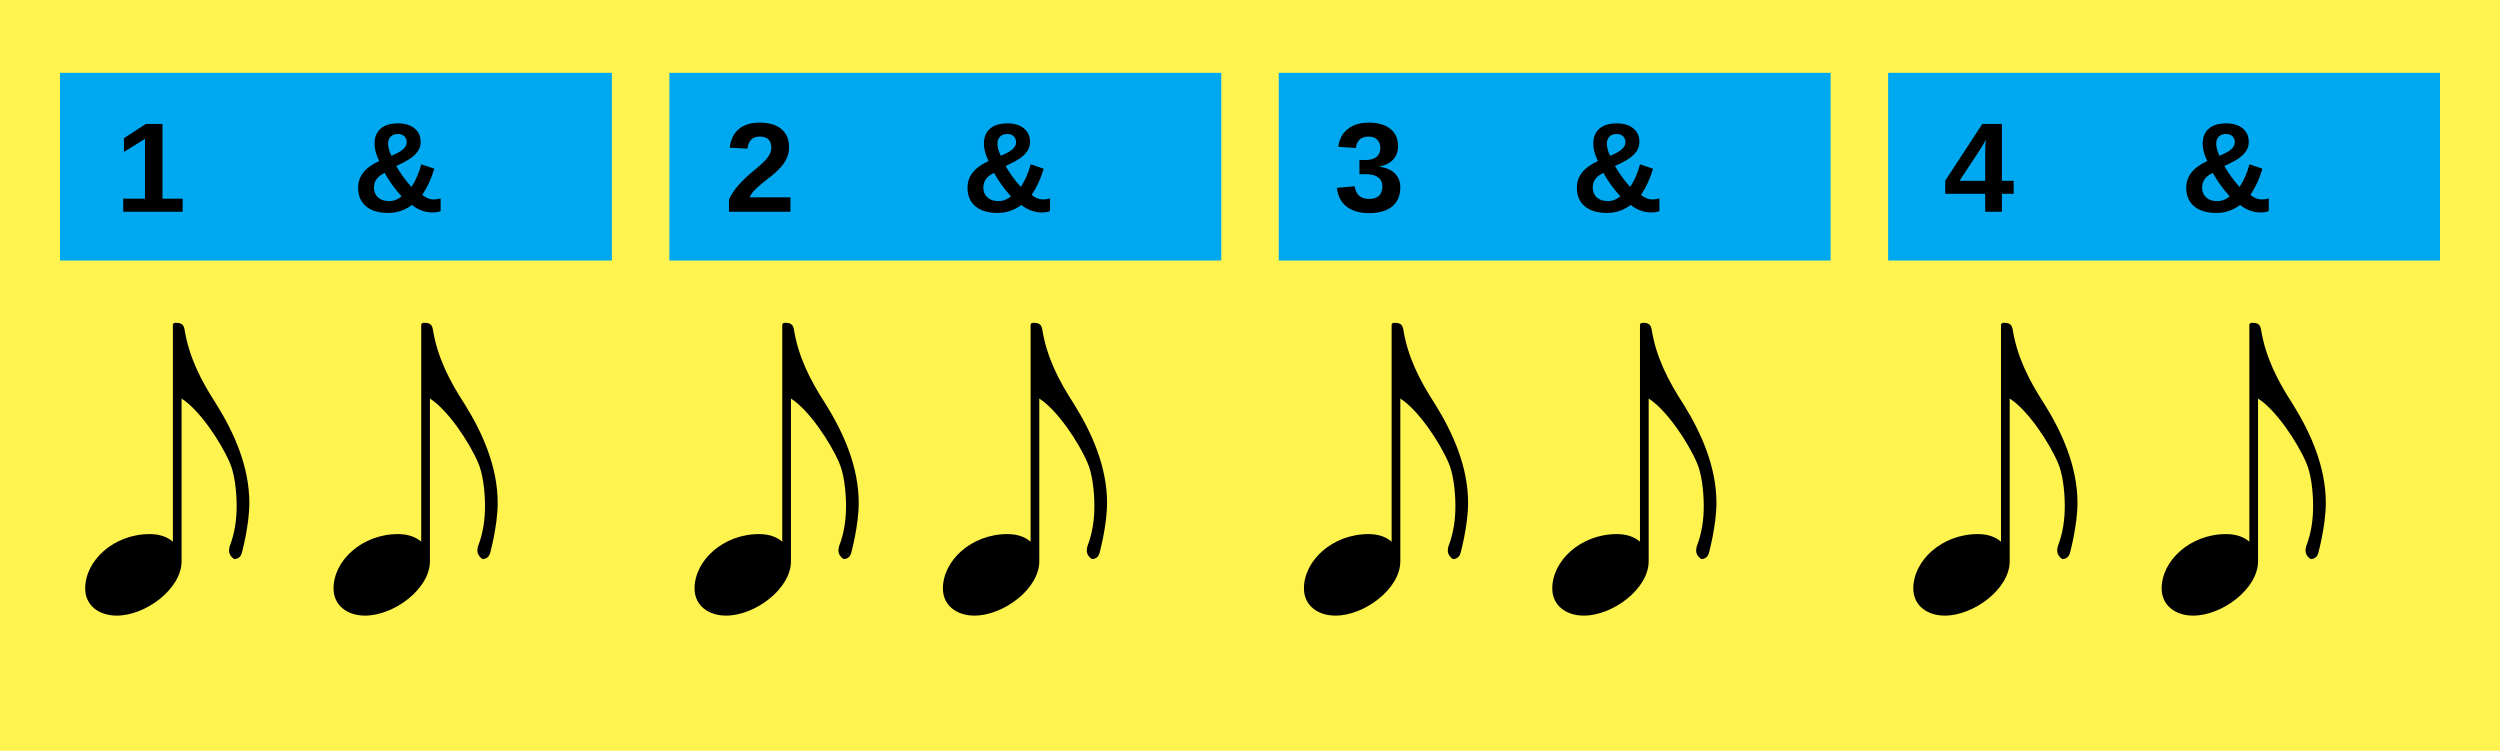
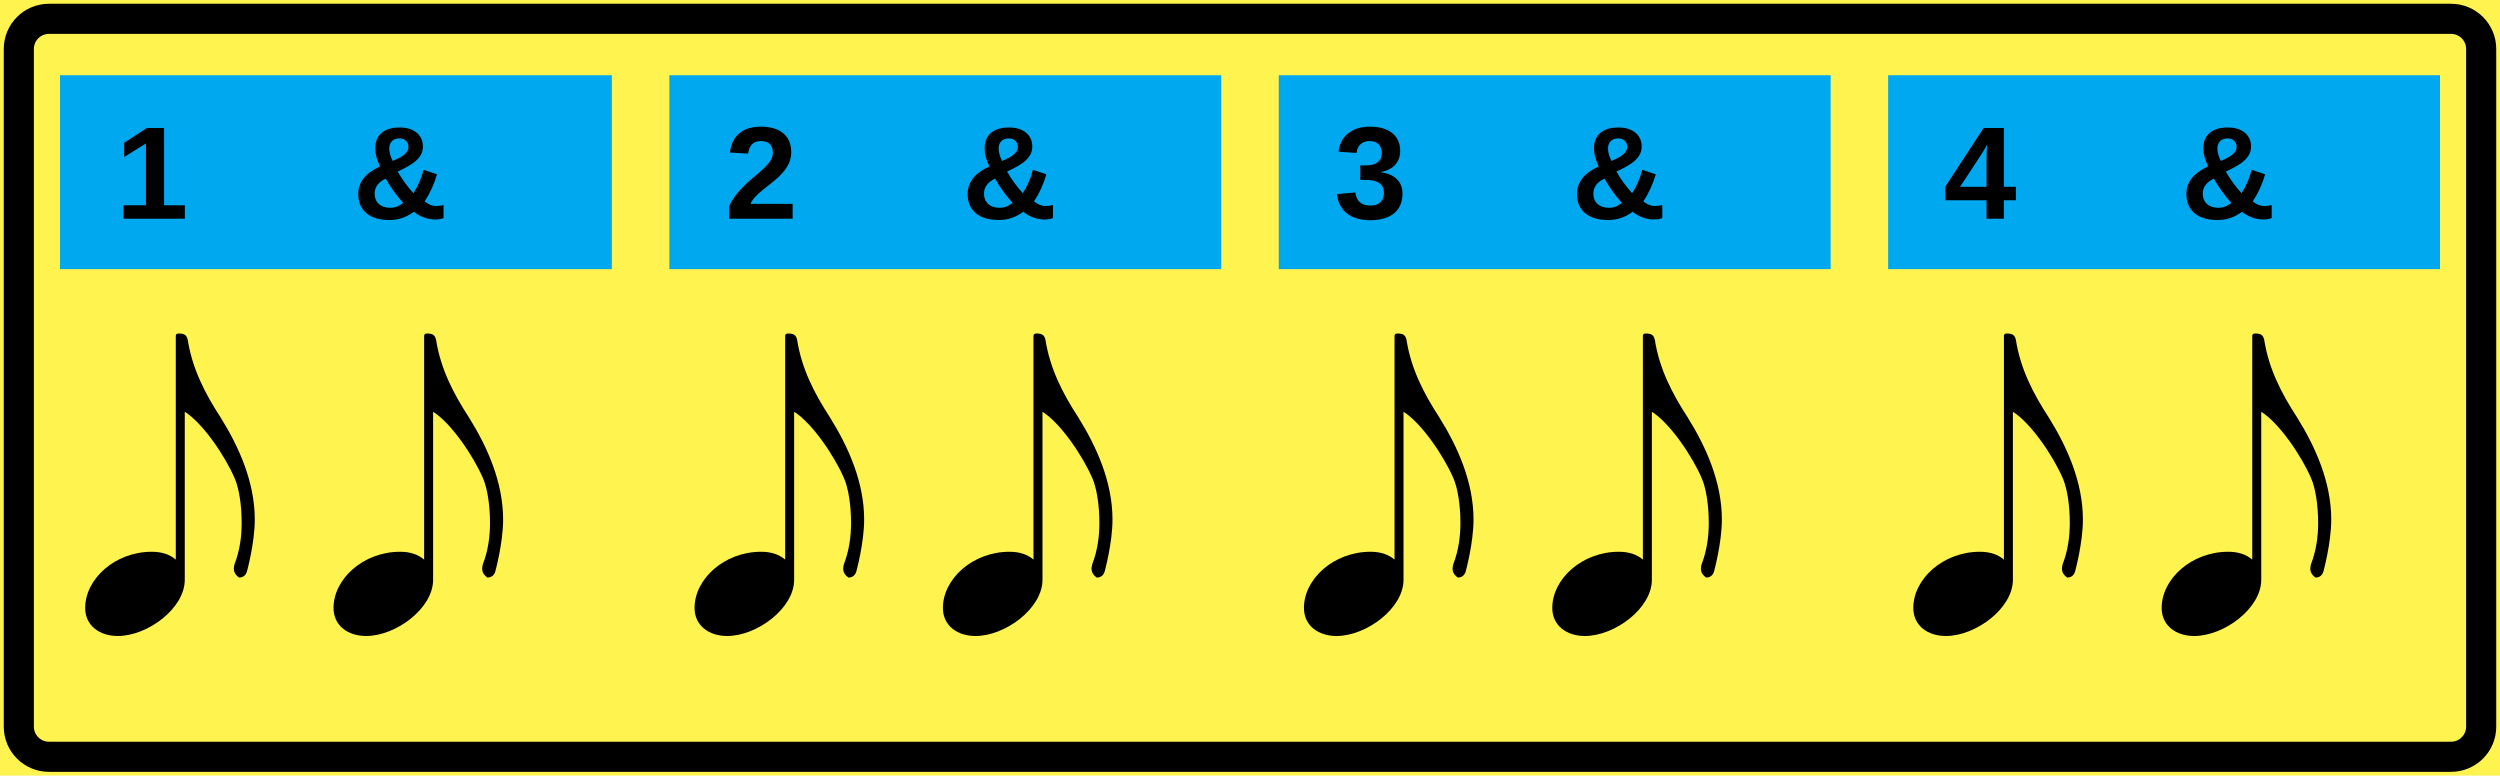
- <svg xmlns="http://www.w3.org/2000/svg" width="666" height="200" viewBox="0 0 666 200" role="img" aria-labelledby="title">
-   <rect x="0" y="0" width="666" height="200" fill="#fff34f" />
-   <rect x="15.984" y="19.4" width="147.02" height="50.0" fill="#00a8ef" />
-   <text x="30.686" y="56.4" fill="black" font-family="Arial, Helvetica, sans-serif" font-weight="700" font-size="34.0">1</text>
-   <text x="93.904" y="56.4" fill="black" font-family="Arial, Helvetica, sans-serif" font-weight="700" font-size="34.0">&amp;</text>
-   <rect x="178.322" y="19.4" width="147.02" height="50.0" fill="#00a8ef" />
-   <text x="193.023" y="56.4" fill="black" font-family="Arial, Helvetica, sans-serif" font-weight="700" font-size="34.0">2</text>
-   <text x="256.242" y="56.4" fill="black" font-family="Arial, Helvetica, sans-serif" font-weight="700" font-size="34.0">&amp;</text>
-   <rect x="340.659" y="19.4" width="147.02" height="50.0" fill="#00a8ef" />
-   <text x="355.361" y="56.4" fill="black" font-family="Arial, Helvetica, sans-serif" font-weight="700" font-size="34.0">3</text>
-   <text x="418.579" y="56.4" fill="black" font-family="Arial, Helvetica, sans-serif" font-weight="700" font-size="34.0">&amp;</text>
-   <rect x="502.997" y="19.4" width="147.02" height="50.0" fill="#00a8ef" />
-   <text x="517.698" y="56.4" fill="black" font-family="Arial, Helvetica, sans-serif" font-weight="700" font-size="34.0">4</text>
-   <text x="580.917" y="56.4" fill="black" font-family="Arial, Helvetica, sans-serif" font-weight="700" font-size="34.0">&amp;</text>
-   <path data-smufl="E1D7" fill="#000" transform="translate(22.69395 191.995) scale(0.9653465 -0.9653465)" d="M36.1 87.5 C32.0 93.8 28.6 100.4 27.4 108.1 C27.1 109.4 26.5 109.8 25.0 109.8 C24.6 109.8 24.2 109.7 24.2 109.1 L24.2 109.0 C24.2 109.0 24.2 108.8 24.2 108.6 L24.2 89.8 L24.2 49.4 C22.6 50.8 20.4 51.5 17.8 51.5 C7.9 51.5 0.0 44.2 0.0 36.5 C0.0 31.8 3.8 29.0 8.7 29.0 C16.7 29.0 26.6 36.4 26.6 44.0 L26.6 88.9 C31.5 85.8 37.4 77.0 39.9 71.2 C41.1 68.5 41.8 63.9 41.8 59.2 C41.8 55.6 41.3 51.8 39.9 48.2 C39.8 47.8 39.7 47.4 39.7 47.0 C39.7 45.8 40.5 45.0 41.0 44.7 L41.1 44.6 C41.8 44.6 42.8 44.9 43.2 46.2 C43.2 46.2 45.3 53.8 45.3 60.1 C45.3 70.1 41.1 79.5 36.1 87.5 Z" />
-   <path data-smufl="E1D7" fill="#000" transform="translate(88.85273 191.995) scale(0.9653465 -0.9653465)" d="M36.1 87.5 C32.0 93.8 28.6 100.4 27.4 108.1 C27.1 109.4 26.5 109.8 25.0 109.8 C24.6 109.8 24.2 109.7 24.2 109.1 L24.2 109.0 C24.2 109.0 24.2 108.8 24.2 108.6 L24.2 89.8 L24.2 49.4 C22.6 50.8 20.4 51.5 17.8 51.5 C7.9 51.5 0.0 44.2 0.0 36.5 C0.0 31.8 3.8 29.0 8.7 29.0 C16.7 29.0 26.6 36.4 26.6 44.0 L26.6 88.9 C31.5 85.8 37.4 77.0 39.9 71.2 C41.1 68.5 41.8 63.9 41.8 59.2 C41.8 55.6 41.3 51.8 39.9 48.2 C39.8 47.8 39.7 47.4 39.7 47.0 C39.7 45.8 40.5 45.0 41.0 44.7 L41.1 44.6 C41.8 44.6 42.8 44.9 43.2 46.2 C43.2 46.2 45.3 53.8 45.3 60.1 C45.3 70.1 41.1 79.5 36.1 87.5 Z" />
-   <path data-smufl="E1D7" fill="#000" transform="translate(185.0315 191.995) scale(0.9653465 -0.9653465)" d="M36.1 87.5 C32.0 93.8 28.6 100.4 27.4 108.1 C27.1 109.4 26.5 109.8 25.0 109.8 C24.6 109.8 24.2 109.7 24.2 109.1 L24.2 109.0 C24.2 109.0 24.2 108.8 24.2 108.6 L24.2 89.8 L24.2 49.4 C22.6 50.8 20.4 51.5 17.8 51.5 C7.9 51.5 0.0 44.2 0.0 36.5 C0.0 31.8 3.8 29.0 8.7 29.0 C16.7 29.0 26.6 36.4 26.6 44.0 L26.6 88.9 C31.5 85.8 37.4 77.0 39.9 71.2 C41.1 68.5 41.8 63.9 41.8 59.2 C41.8 55.6 41.3 51.8 39.9 48.2 C39.8 47.8 39.7 47.4 39.7 47.0 C39.7 45.8 40.5 45.0 41.0 44.7 L41.1 44.6 C41.8 44.6 42.8 44.9 43.2 46.2 C43.2 46.2 45.3 53.8 45.3 60.1 C45.3 70.1 41.1 79.5 36.1 87.5 Z" />
-   <path data-smufl="E1D7" fill="#000" transform="translate(251.1902 191.995) scale(0.9653465 -0.9653465)" d="M36.1 87.5 C32.0 93.8 28.6 100.4 27.4 108.1 C27.1 109.4 26.5 109.8 25.0 109.8 C24.6 109.8 24.2 109.7 24.2 109.1 L24.2 109.0 C24.2 109.0 24.2 108.8 24.2 108.6 L24.2 89.8 L24.2 49.4 C22.6 50.8 20.4 51.5 17.8 51.5 C7.9 51.5 0.0 44.2 0.0 36.5 C0.0 31.8 3.8 29.0 8.7 29.0 C16.7 29.0 26.6 36.4 26.6 44.0 L26.6 88.9 C31.5 85.8 37.4 77.0 39.9 71.2 C41.1 68.5 41.8 63.9 41.8 59.2 C41.8 55.6 41.3 51.8 39.9 48.2 C39.8 47.8 39.7 47.4 39.7 47.0 C39.7 45.8 40.5 45.0 41.0 44.7 L41.1 44.6 C41.8 44.6 42.8 44.9 43.2 46.2 C43.2 46.2 45.3 53.8 45.3 60.1 C45.3 70.1 41.1 79.5 36.1 87.5 Z" />
-   <path data-smufl="E1D7" fill="#000" transform="translate(347.369 191.995) scale(0.9653465 -0.9653465)" d="M36.1 87.5 C32.0 93.8 28.6 100.4 27.4 108.1 C27.1 109.4 26.5 109.8 25.0 109.8 C24.6 109.8 24.2 109.7 24.2 109.1 L24.2 109.0 C24.2 109.0 24.2 108.8 24.2 108.6 L24.2 89.8 L24.2 49.4 C22.6 50.8 20.4 51.5 17.8 51.5 C7.9 51.5 0.0 44.2 0.0 36.5 C0.0 31.8 3.8 29.0 8.7 29.0 C16.7 29.0 26.6 36.4 26.6 44.0 L26.6 88.9 C31.5 85.8 37.4 77.0 39.9 71.2 C41.1 68.5 41.8 63.9 41.8 59.2 C41.8 55.6 41.3 51.8 39.9 48.2 C39.8 47.8 39.7 47.4 39.7 47.0 C39.7 45.8 40.5 45.0 41.0 44.7 L41.1 44.6 C41.8 44.6 42.8 44.9 43.2 46.2 C43.2 46.2 45.3 53.8 45.3 60.1 C45.3 70.1 41.1 79.5 36.1 87.5 Z" />
-   <path data-smufl="E1D7" fill="#000" transform="translate(413.5277 191.995) scale(0.9653465 -0.9653465)" d="M36.1 87.5 C32.0 93.8 28.6 100.4 27.4 108.1 C27.1 109.4 26.5 109.8 25.0 109.8 C24.6 109.8 24.2 109.7 24.2 109.1 L24.2 109.0 C24.2 109.0 24.2 108.8 24.2 108.6 L24.2 89.8 L24.2 49.4 C22.6 50.8 20.4 51.5 17.8 51.5 C7.9 51.5 0.0 44.2 0.0 36.5 C0.0 31.8 3.8 29.0 8.7 29.0 C16.7 29.0 26.6 36.4 26.6 44.0 L26.6 88.9 C31.5 85.8 37.4 77.0 39.9 71.2 C41.1 68.5 41.8 63.9 41.8 59.2 C41.8 55.6 41.3 51.8 39.9 48.2 C39.8 47.8 39.7 47.4 39.7 47.0 C39.7 45.8 40.5 45.0 41.0 44.7 L41.1 44.6 C41.8 44.6 42.8 44.9 43.2 46.2 C43.2 46.2 45.3 53.8 45.3 60.1 C45.3 70.1 41.1 79.5 36.1 87.5 Z" />
-   <path data-smufl="E1D7" fill="#000" transform="translate(509.7065 191.995) scale(0.9653465 -0.9653465)" d="M36.1 87.5 C32.0 93.8 28.6 100.4 27.4 108.1 C27.1 109.4 26.5 109.8 25.0 109.8 C24.6 109.8 24.2 109.7 24.2 109.1 L24.2 109.0 C24.2 109.0 24.2 108.8 24.2 108.6 L24.2 89.8 L24.2 49.4 C22.6 50.8 20.4 51.5 17.8 51.5 C7.9 51.5 0.0 44.2 0.0 36.5 C0.0 31.8 3.8 29.0 8.7 29.0 C16.7 29.0 26.6 36.4 26.6 44.0 L26.6 88.9 C31.5 85.8 37.4 77.0 39.9 71.2 C41.1 68.5 41.8 63.9 41.8 59.2 C41.8 55.6 41.3 51.8 39.9 48.2 C39.8 47.8 39.7 47.4 39.7 47.0 C39.7 45.8 40.5 45.0 41.0 44.7 L41.1 44.6 C41.8 44.6 42.8 44.9 43.2 46.2 C43.2 46.2 45.3 53.8 45.3 60.1 C45.3 70.1 41.1 79.5 36.1 87.5 Z" />
-   <path data-smufl="E1D7" fill="#000" transform="translate(575.8652 191.995) scale(0.9653465 -0.9653465)" d="M36.1 87.5 C32.0 93.8 28.6 100.4 27.4 108.1 C27.1 109.4 26.5 109.8 25.0 109.8 C24.6 109.8 24.2 109.7 24.2 109.1 L24.2 109.0 C24.2 109.0 24.2 108.8 24.2 108.6 L24.2 89.8 L24.2 49.4 C22.6 50.8 20.4 51.5 17.8 51.5 C7.9 51.5 0.0 44.2 0.0 36.5 C0.0 31.8 3.8 29.0 8.7 29.0 C16.7 29.0 26.6 36.4 26.6 44.0 L26.6 88.9 C31.5 85.8 37.4 77.0 39.9 71.2 C41.1 68.5 41.8 63.9 41.8 59.2 C41.8 55.6 41.3 51.8 39.9 48.2 C39.8 47.8 39.7 47.4 39.7 47.0 C39.7 45.8 40.5 45.0 41.0 44.7 L41.1 44.6 C41.8 44.6 42.8 44.9 43.2 46.2 C43.2 46.2 45.3 53.8 45.3 60.1 C45.3 70.1 41.1 79.5 36.1 87.5 Z" />
+ <svg xmlns="http://www.w3.org/2000/svg" width="664" height="206" viewBox="0 0 664 206" role="img" aria-labelledby="title">
+   <rect x="0" y="0" width="664" height="206" fill="#fff34f" />
+   <rect x="5" y="5" width="654" height="196" rx="8" fill="none" stroke="black" stroke-width="8" />
+   <rect x="15.936" y="19.982" width="146.578" height="51.5" fill="#00a8ef" />
+   <text x="30.594" y="58.092" fill="black" font-family="Arial, Helvetica, sans-serif" font-weight="700" font-size="35.02">1</text>
+   <text x="93.622" y="58.092" fill="black" font-family="Arial, Helvetica, sans-serif" font-weight="700" font-size="35.02">&amp;</text>
+   <rect x="177.786" y="19.982" width="146.578" height="51.5" fill="#00a8ef" />
+   <text x="192.444" y="58.092" fill="black" font-family="Arial, Helvetica, sans-serif" font-weight="700" font-size="35.02">2</text>
+   <text x="255.472" y="58.092" fill="black" font-family="Arial, Helvetica, sans-serif" font-weight="700" font-size="35.02">&amp;</text>
+   <rect x="339.636" y="19.982" width="146.578" height="51.5" fill="#00a8ef" />
+   <text x="354.294" y="58.092" fill="black" font-family="Arial, Helvetica, sans-serif" font-weight="700" font-size="35.02">3</text>
+   <text x="417.322" y="58.092" fill="black" font-family="Arial, Helvetica, sans-serif" font-weight="700" font-size="35.02">&amp;</text>
+   <rect x="501.486" y="19.982" width="146.578" height="51.5" fill="#00a8ef" />
+   <text x="516.144" y="58.092" fill="black" font-family="Arial, Helvetica, sans-serif" font-weight="700" font-size="35.02">4</text>
+   <text x="579.172" y="58.092" fill="black" font-family="Arial, Helvetica, sans-serif" font-weight="700" font-size="35.02">&amp;</text>
+   <path data-smufl="E1D7" fill="#000" transform="translate(22.6258 197.7549) scale(0.9943069 -0.9943069)" d="M36.1 87.5 C32.0 93.8 28.6 100.4 27.4 108.1 C27.1 109.4 26.5 109.8 25.0 109.8 C24.6 109.8 24.2 109.7 24.2 109.1 L24.2 109.0 C24.2 109.0 24.2 108.8 24.2 108.6 L24.2 89.8 L24.2 49.4 C22.6 50.8 20.4 51.5 17.8 51.5 C7.9 51.5 0.0 44.2 0.0 36.5 C0.0 31.8 3.8 29.0 8.7 29.0 C16.7 29.0 26.6 36.4 26.6 44.0 L26.6 88.9 C31.5 85.8 37.4 77.0 39.9 71.2 C41.1 68.5 41.8 63.9 41.8 59.2 C41.8 55.6 41.3 51.8 39.9 48.2 C39.8 47.8 39.7 47.4 39.7 47.0 C39.7 45.8 40.5 45.0 41.0 44.7 L41.1 44.6 C41.8 44.6 42.8 44.9 43.2 46.2 C43.2 46.2 45.3 53.8 45.3 60.1 C45.3 70.1 41.1 79.5 36.1 87.5 Z" />
+   <path data-smufl="E1D7" fill="#000" transform="translate(88.5859 197.7549) scale(0.9943069 -0.9943069)" d="M36.1 87.5 C32.0 93.8 28.6 100.4 27.4 108.1 C27.1 109.4 26.5 109.8 25.0 109.8 C24.6 109.8 24.2 109.7 24.2 109.1 L24.2 109.0 C24.2 109.0 24.2 108.8 24.2 108.6 L24.2 89.8 L24.2 49.4 C22.6 50.8 20.4 51.5 17.8 51.5 C7.9 51.5 0.0 44.2 0.0 36.5 C0.0 31.8 3.8 29.0 8.7 29.0 C16.7 29.0 26.6 36.4 26.6 44.0 L26.6 88.9 C31.5 85.8 37.4 77.0 39.9 71.2 C41.1 68.5 41.8 63.9 41.8 59.2 C41.8 55.6 41.3 51.8 39.9 48.2 C39.8 47.8 39.7 47.4 39.7 47.0 C39.7 45.8 40.5 45.0 41.0 44.7 L41.1 44.6 C41.8 44.6 42.8 44.9 43.2 46.2 C43.2 46.2 45.3 53.8 45.3 60.1 C45.3 70.1 41.1 79.5 36.1 87.5 Z" />
+   <path data-smufl="E1D7" fill="#000" transform="translate(184.4758 197.7549) scale(0.9943069 -0.9943069)" d="M36.1 87.5 C32.0 93.8 28.6 100.4 27.4 108.1 C27.1 109.4 26.5 109.8 25.0 109.8 C24.6 109.8 24.2 109.7 24.2 109.1 L24.2 109.0 C24.2 109.0 24.2 108.8 24.2 108.6 L24.2 89.8 L24.2 49.4 C22.6 50.8 20.4 51.5 17.8 51.5 C7.9 51.5 0.0 44.2 0.0 36.5 C0.0 31.8 3.8 29.0 8.7 29.0 C16.7 29.0 26.6 36.4 26.6 44.0 L26.6 88.9 C31.5 85.8 37.4 77.0 39.9 71.2 C41.1 68.5 41.8 63.9 41.8 59.2 C41.8 55.6 41.3 51.8 39.9 48.2 C39.8 47.8 39.7 47.4 39.7 47.0 C39.7 45.8 40.5 45.0 41.0 44.7 L41.1 44.6 C41.8 44.6 42.8 44.9 43.2 46.2 C43.2 46.2 45.3 53.8 45.3 60.1 C45.3 70.1 41.1 79.5 36.1 87.5 Z" />
+   <path data-smufl="E1D7" fill="#000" transform="translate(250.4359 197.7549) scale(0.9943069 -0.9943069)" d="M36.1 87.5 C32.0 93.8 28.6 100.4 27.4 108.1 C27.1 109.4 26.5 109.8 25.0 109.8 C24.6 109.8 24.2 109.7 24.2 109.1 L24.2 109.0 C24.2 109.0 24.2 108.8 24.2 108.6 L24.2 89.8 L24.2 49.4 C22.6 50.8 20.4 51.5 17.8 51.5 C7.9 51.5 0.0 44.2 0.0 36.5 C0.0 31.8 3.8 29.0 8.7 29.0 C16.7 29.0 26.6 36.4 26.6 44.0 L26.6 88.9 C31.5 85.8 37.4 77.0 39.9 71.2 C41.1 68.5 41.8 63.9 41.8 59.2 C41.8 55.6 41.3 51.8 39.9 48.2 C39.8 47.8 39.7 47.4 39.7 47.0 C39.7 45.8 40.5 45.0 41.0 44.7 L41.1 44.6 C41.8 44.6 42.8 44.9 43.2 46.2 C43.2 46.2 45.3 53.8 45.3 60.1 C45.3 70.1 41.1 79.5 36.1 87.5 Z" />
+   <path data-smufl="E1D7" fill="#000" transform="translate(346.3258 197.7549) scale(0.9943069 -0.9943069)" d="M36.1 87.5 C32.0 93.8 28.6 100.4 27.4 108.1 C27.1 109.4 26.5 109.8 25.0 109.8 C24.6 109.8 24.2 109.7 24.2 109.1 L24.2 109.0 C24.2 109.0 24.2 108.8 24.2 108.6 L24.2 89.8 L24.2 49.4 C22.6 50.8 20.4 51.5 17.8 51.5 C7.9 51.5 0.0 44.2 0.0 36.5 C0.0 31.8 3.8 29.0 8.7 29.0 C16.7 29.0 26.6 36.4 26.6 44.0 L26.6 88.9 C31.5 85.8 37.4 77.0 39.9 71.2 C41.1 68.5 41.8 63.9 41.8 59.2 C41.8 55.6 41.3 51.8 39.9 48.2 C39.8 47.8 39.7 47.4 39.7 47.0 C39.7 45.8 40.5 45.0 41.0 44.7 L41.1 44.6 C41.8 44.6 42.8 44.9 43.2 46.2 C43.2 46.2 45.3 53.8 45.3 60.1 C45.3 70.1 41.1 79.5 36.1 87.5 Z" />
+   <path data-smufl="E1D7" fill="#000" transform="translate(412.2859 197.7549) scale(0.9943069 -0.9943069)" d="M36.1 87.5 C32.0 93.8 28.6 100.4 27.4 108.1 C27.1 109.4 26.5 109.8 25.0 109.8 C24.6 109.8 24.2 109.7 24.2 109.1 L24.2 109.0 C24.2 109.0 24.2 108.8 24.2 108.6 L24.2 89.8 L24.2 49.4 C22.6 50.8 20.4 51.5 17.8 51.5 C7.9 51.5 0.0 44.2 0.0 36.5 C0.0 31.8 3.8 29.0 8.7 29.0 C16.7 29.0 26.6 36.4 26.6 44.0 L26.6 88.9 C31.5 85.8 37.4 77.0 39.9 71.2 C41.1 68.5 41.8 63.9 41.8 59.2 C41.8 55.6 41.3 51.8 39.9 48.2 C39.8 47.8 39.7 47.4 39.7 47.0 C39.7 45.8 40.5 45.0 41.0 44.7 L41.1 44.6 C41.8 44.6 42.8 44.9 43.2 46.2 C43.2 46.2 45.3 53.8 45.3 60.1 C45.3 70.1 41.1 79.5 36.1 87.5 Z" />
+   <path data-smufl="E1D7" fill="#000" transform="translate(508.1758 197.7549) scale(0.9943069 -0.9943069)" d="M36.1 87.5 C32.0 93.8 28.6 100.4 27.4 108.1 C27.1 109.4 26.5 109.8 25.0 109.8 C24.6 109.8 24.2 109.7 24.2 109.1 L24.2 109.0 C24.2 109.0 24.2 108.8 24.2 108.6 L24.2 89.8 L24.2 49.4 C22.6 50.8 20.4 51.5 17.8 51.5 C7.9 51.5 0.0 44.2 0.0 36.5 C0.0 31.8 3.8 29.0 8.7 29.0 C16.7 29.0 26.6 36.4 26.6 44.0 L26.6 88.9 C31.5 85.8 37.4 77.0 39.9 71.2 C41.1 68.5 41.8 63.9 41.8 59.2 C41.8 55.6 41.3 51.8 39.9 48.2 C39.8 47.8 39.7 47.4 39.7 47.0 C39.7 45.8 40.5 45.0 41.0 44.7 L41.1 44.6 C41.8 44.6 42.8 44.9 43.2 46.2 C43.2 46.2 45.3 53.8 45.3 60.1 C45.3 70.1 41.1 79.5 36.1 87.5 Z" />
+   <path data-smufl="E1D7" fill="#000" transform="translate(574.1359 197.7549) scale(0.9943069 -0.9943069)" d="M36.1 87.5 C32.0 93.8 28.6 100.4 27.4 108.1 C27.1 109.4 26.5 109.8 25.0 109.8 C24.6 109.8 24.2 109.7 24.2 109.1 L24.2 109.0 C24.2 109.0 24.2 108.8 24.2 108.6 L24.2 89.8 L24.2 49.4 C22.6 50.8 20.4 51.5 17.8 51.5 C7.9 51.5 0.0 44.2 0.0 36.5 C0.0 31.8 3.8 29.0 8.7 29.0 C16.7 29.0 26.6 36.4 26.6 44.0 L26.6 88.9 C31.5 85.8 37.4 77.0 39.9 71.2 C41.1 68.5 41.8 63.9 41.8 59.2 C41.8 55.6 41.3 51.8 39.9 48.2 C39.8 47.8 39.7 47.4 39.7 47.0 C39.7 45.8 40.5 45.0 41.0 44.7 L41.1 44.6 C41.8 44.6 42.8 44.9 43.2 46.2 C43.2 46.2 45.3 53.8 45.3 60.1 C45.3 70.1 41.1 79.5 36.1 87.5 Z" />
</svg>
